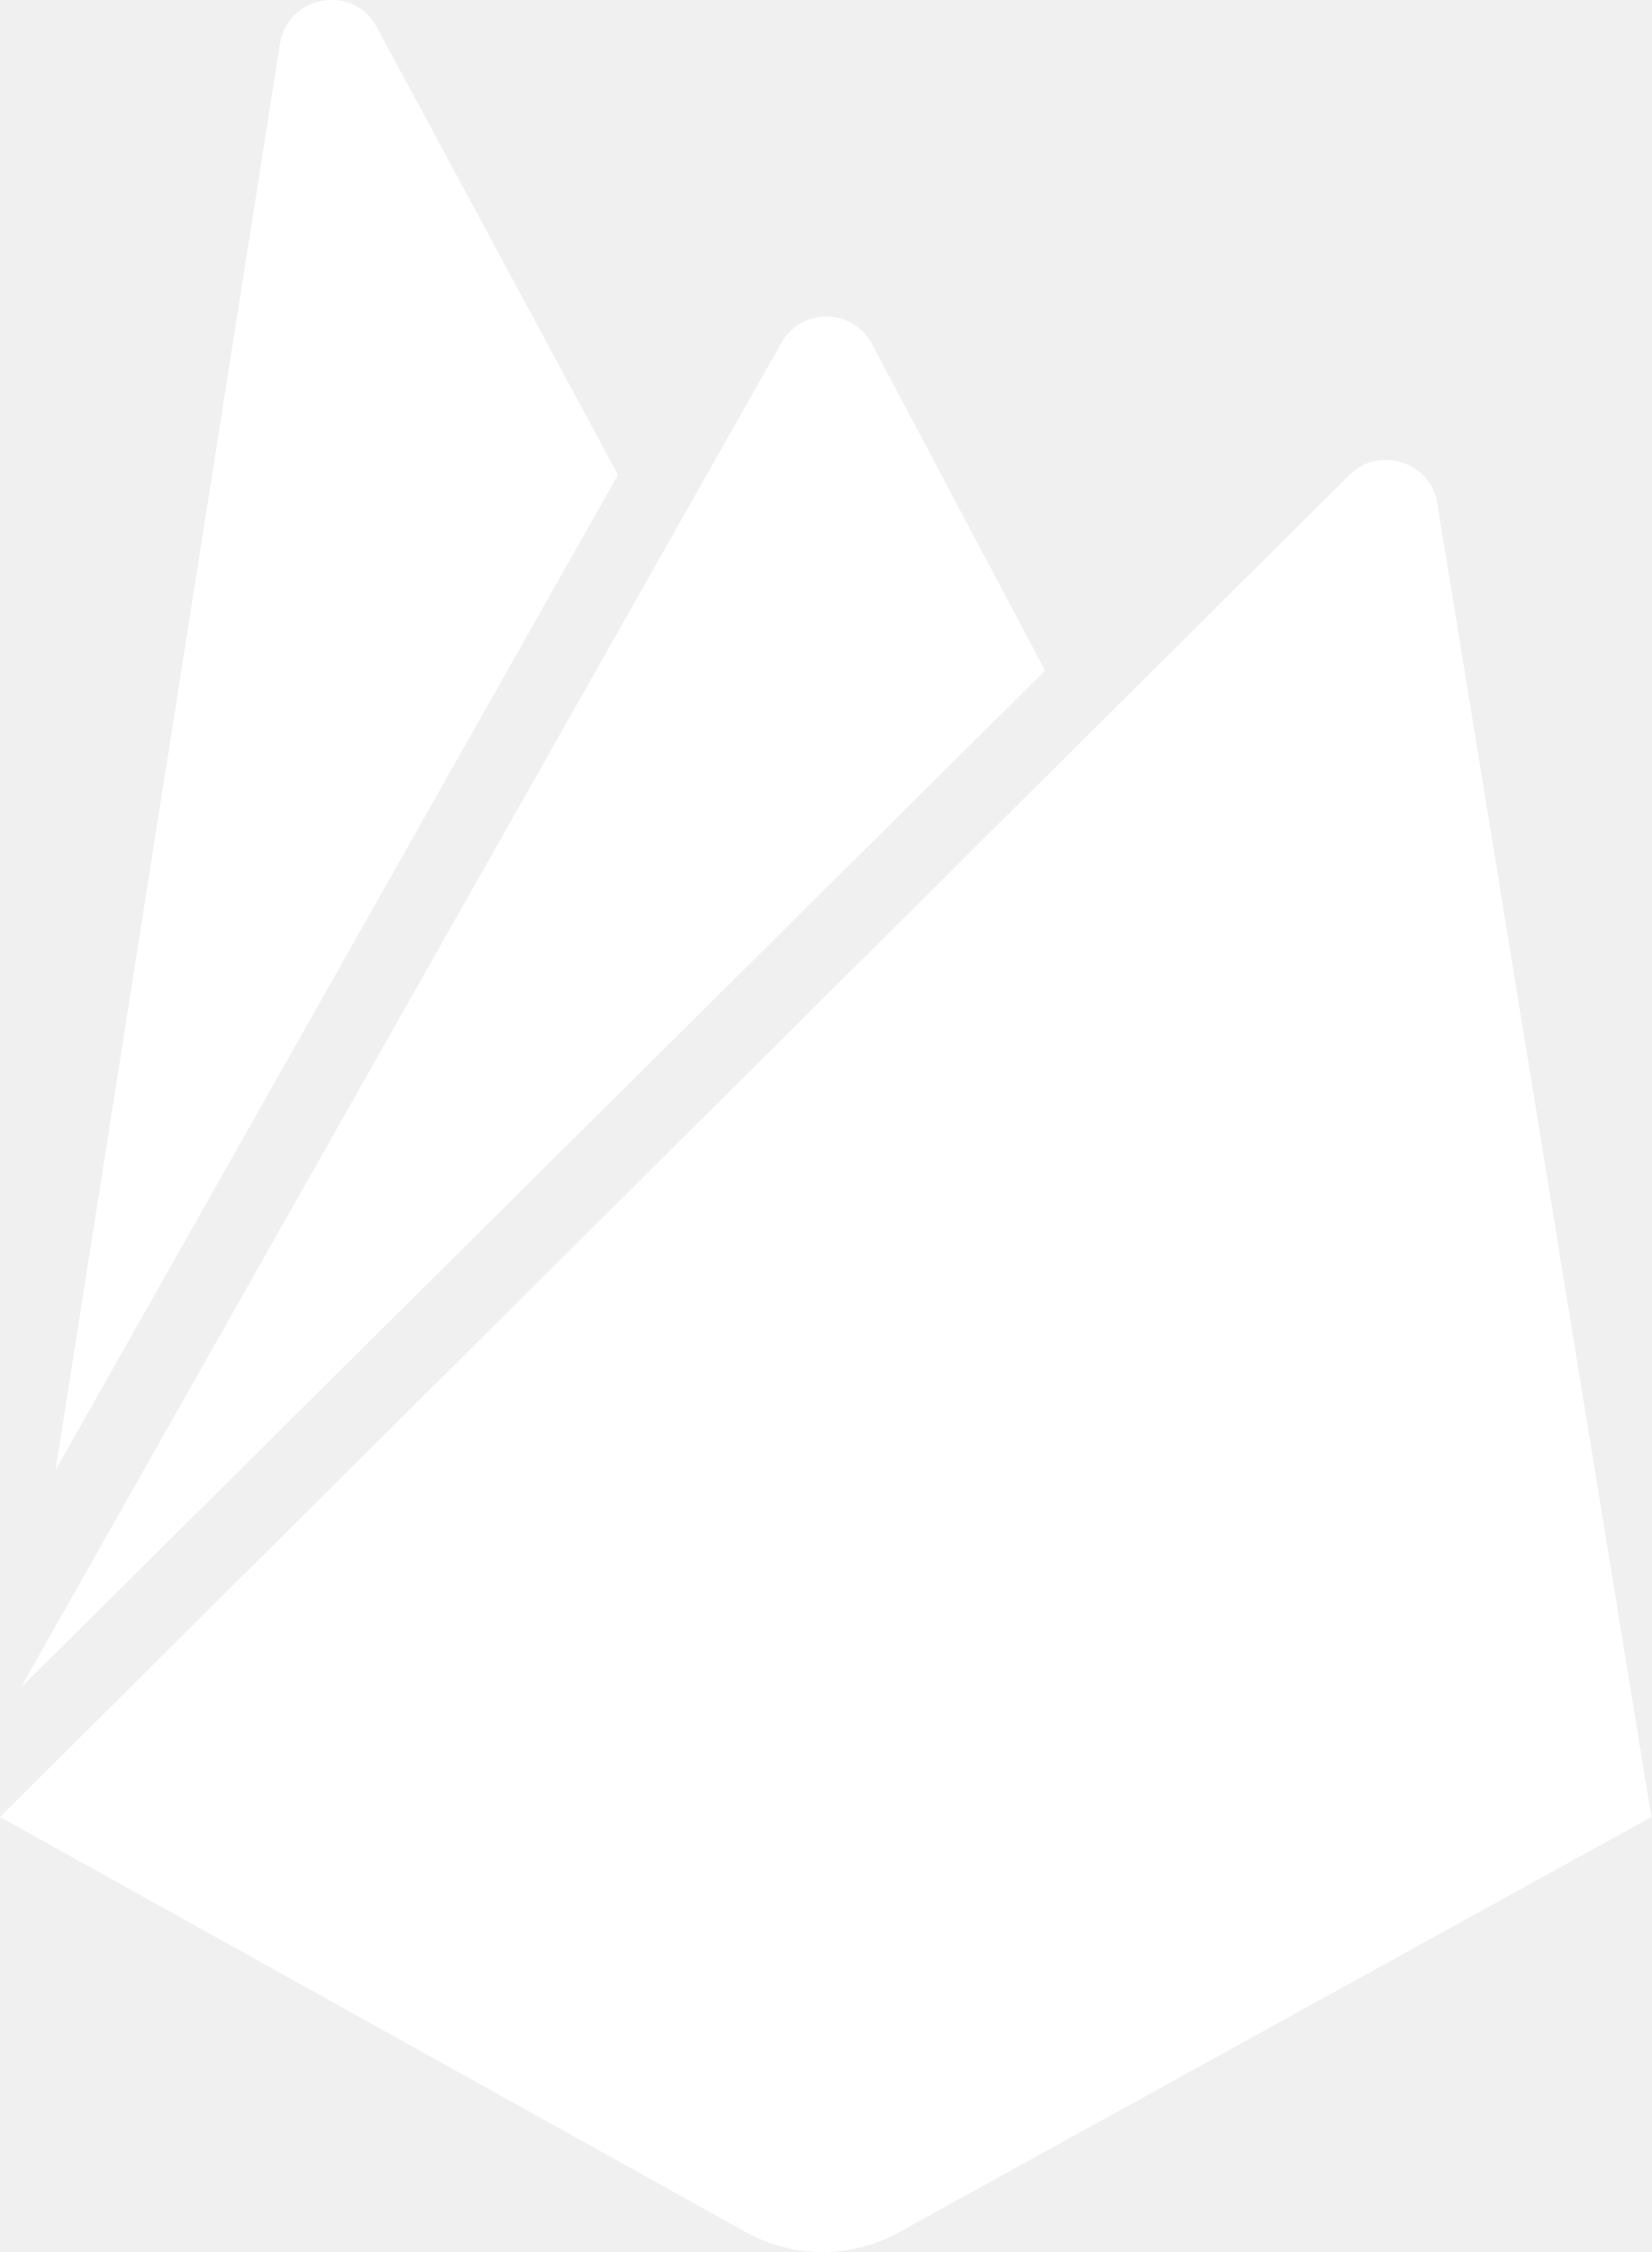
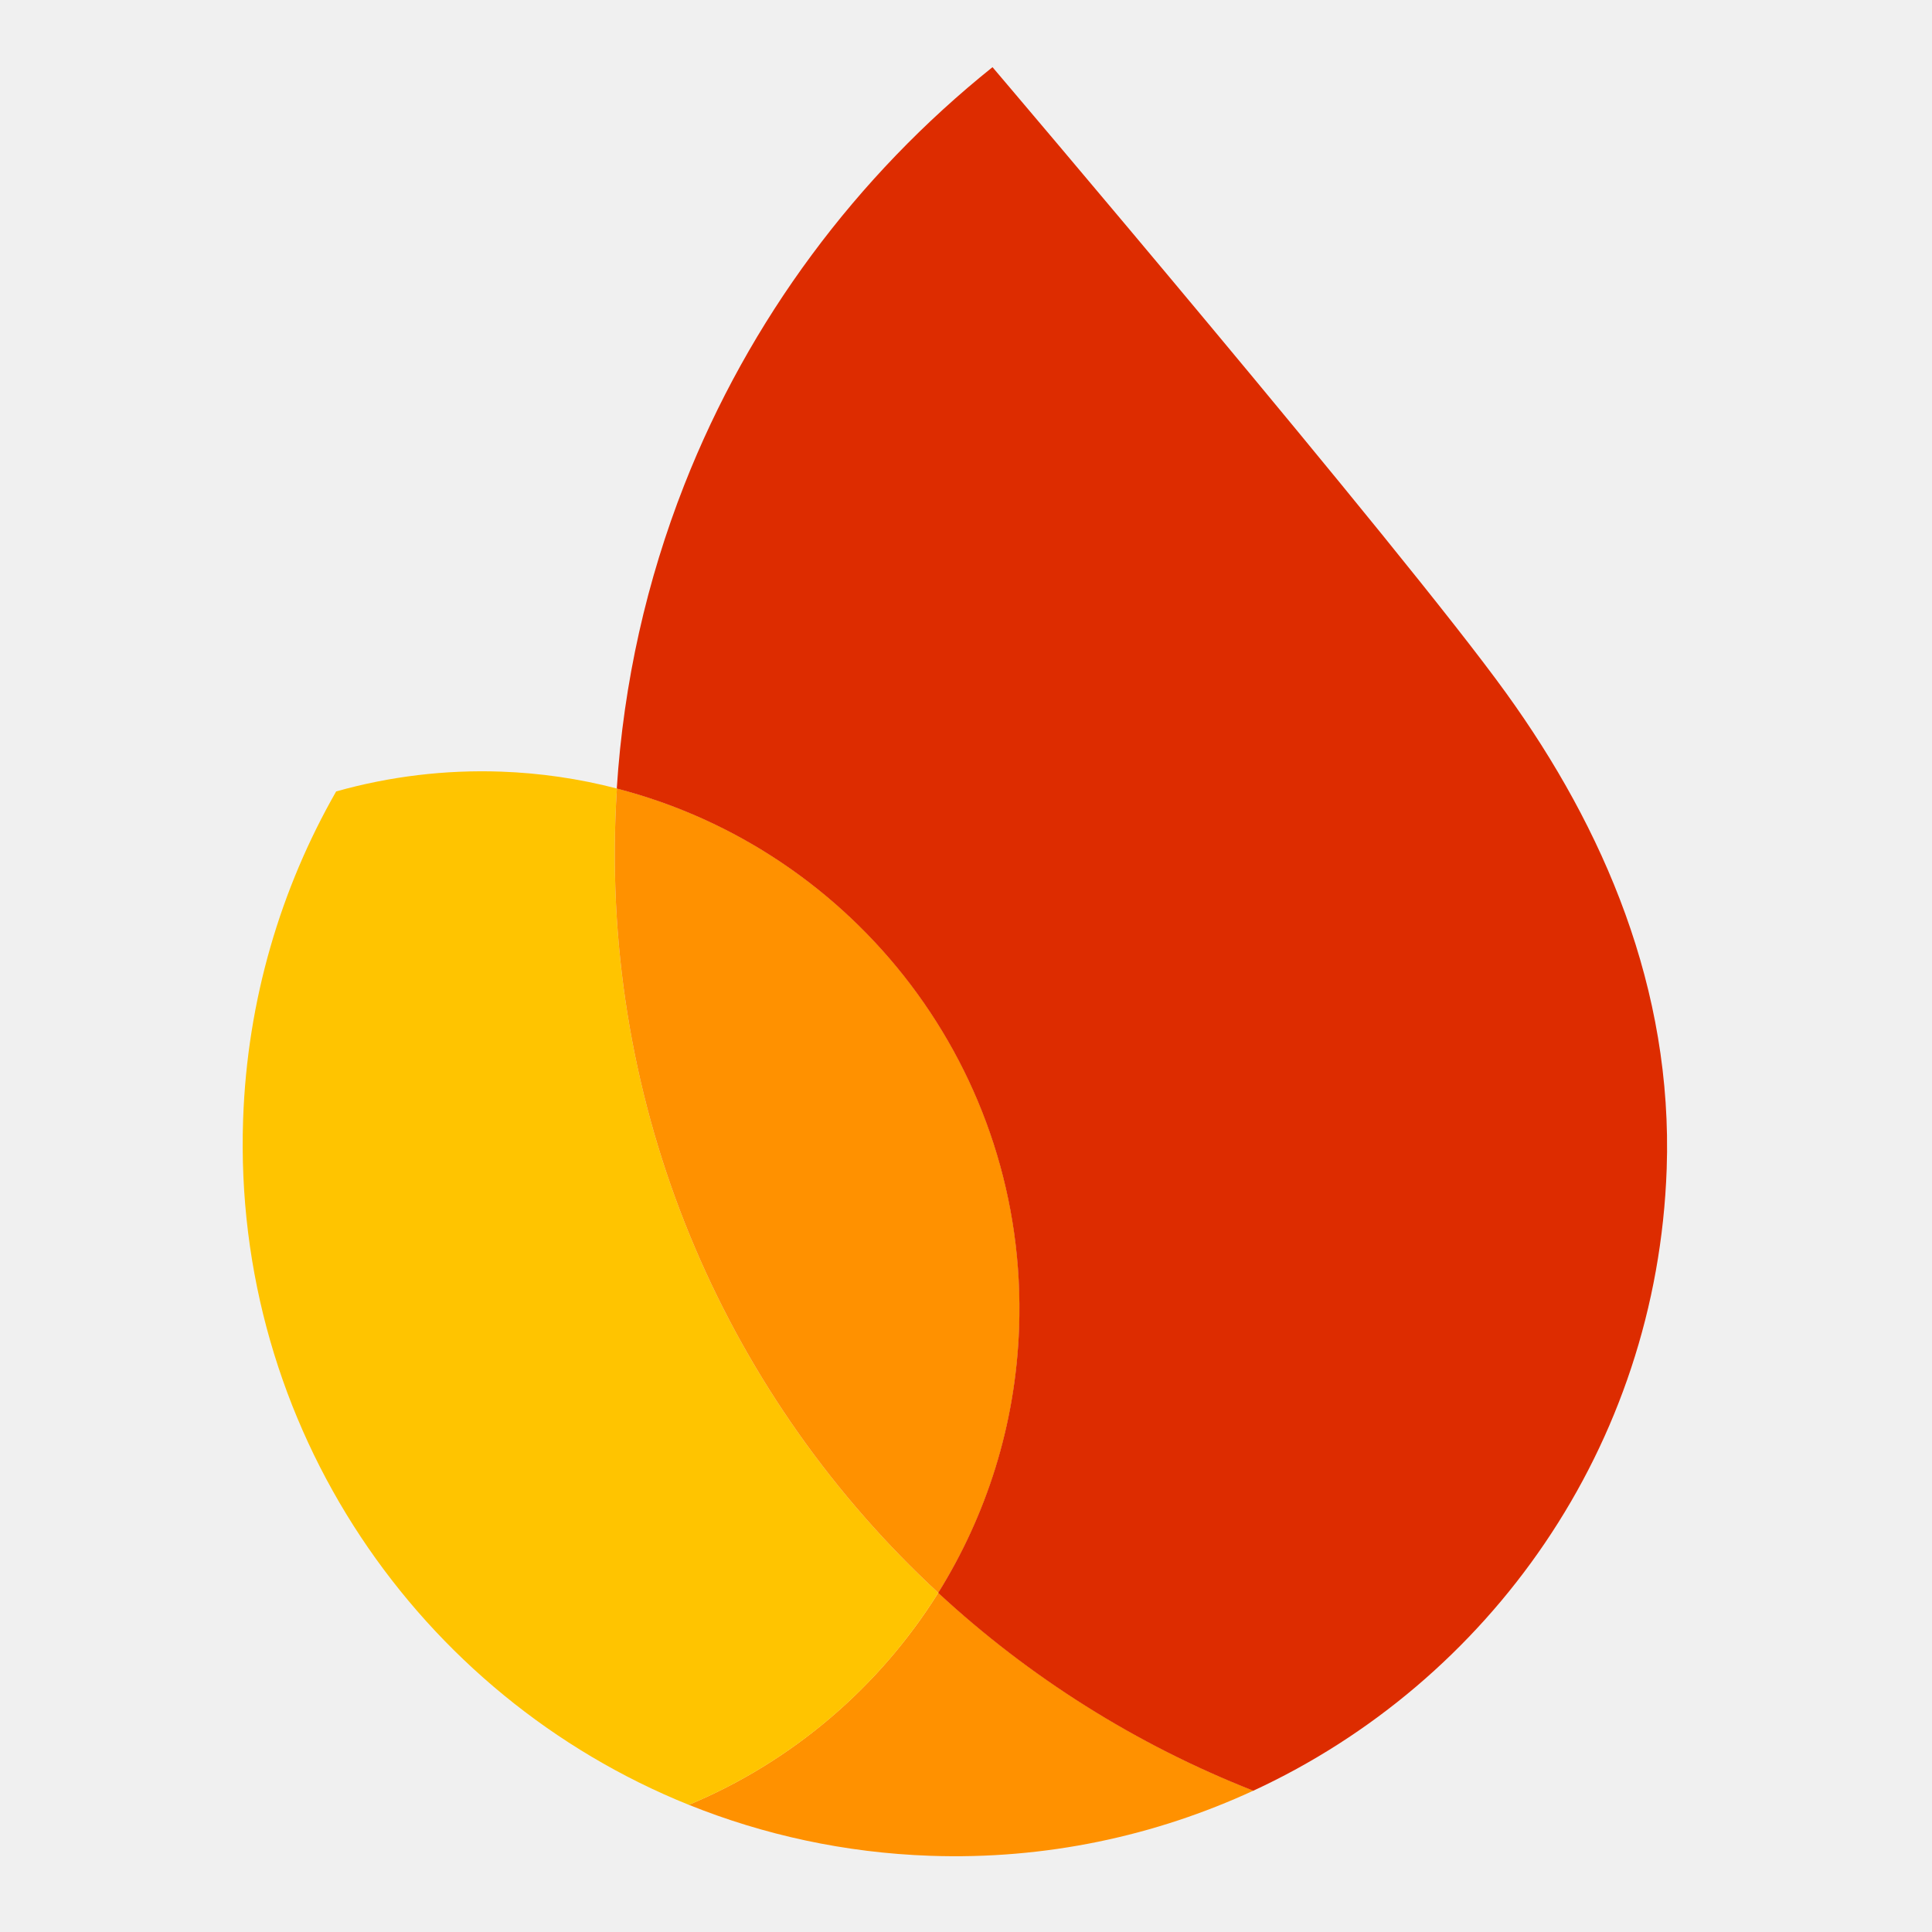
- <svg xmlns="http://www.w3.org/2000/svg" width="55" height="75" viewBox="0 0 55 75" fill="none">
-   <path d="M1.848 48.965L9.324 1.454C9.582 -0.165 11.773 -0.549 12.547 0.9L20.582 15.814L1.848 48.965ZM55 60.512L47.867 16.751C47.652 15.388 45.934 14.834 44.945 15.814L0 60.512L24.879 74.361C26.426 75.213 28.359 75.213 29.906 74.361L55 60.512ZM34.805 22.333L29.047 11.467C28.402 10.232 26.641 10.232 25.996 11.467L0.688 56.209L34.805 22.333Z" fill="white" />
+ <svg xmlns="http://www.w3.org/2000/svg" width="600" height="600" fill="none" viewBox="0 0 600 600">
+   <path fill="#FF9100" d="M213.918 560.499c23.248 9.357 48.469 14.909 74.952 15.834 35.84 1.252 69.922-6.158 100.391-20.234-36.537-14.355-69.627-35.348-97.869-61.448-18.306 29.31-45.382 52.462-77.474 65.848Z" />
+   <path fill="#FFC400" d="M291.389 494.66c-64.466-59.622-103.574-145.917-100.269-240.568.108-3.073.27-6.145.46-9.216a166.993 166.993 0 0 0-36.004-5.241 167.001 167.001 0 0 0-51.183 6.153c-17.21 30.145-27.594 64.733-28.888 101.781-3.339 95.611 54.522 179.154 138.409 212.939 32.093-13.387 59.168-36.51 77.475-65.848Z" />
+   <path fill="#FF9100" d="M291.39 494.657c14.988-23.986 24.075-52.106 25.133-82.403 2.783-79.695-50.792-148.251-124.942-167.381-.19 3.071-.352 6.143-.46 9.216-3.305 94.651 35.803 180.946 100.269 240.568Z" />
+   <path fill="#DD2C00" d="M308.231 20.858C266 54.691 232.652 99.302 212.475 150.693c-11.551 29.436-18.81 61.055-20.929 94.2 74.15 19.13 127.726 87.686 124.943 167.38-1.058 30.297-10.172 58.39-25.134 82.404 28.24 26.127 61.331 47.093 97.868 61.447 73.337-33.9 125.37-106.846 128.383-193.127 1.952-55.901-19.526-105.724-49.875-147.778-32.051-44.477-159.5-194.36-159.5-194.36Z" />
</svg>
